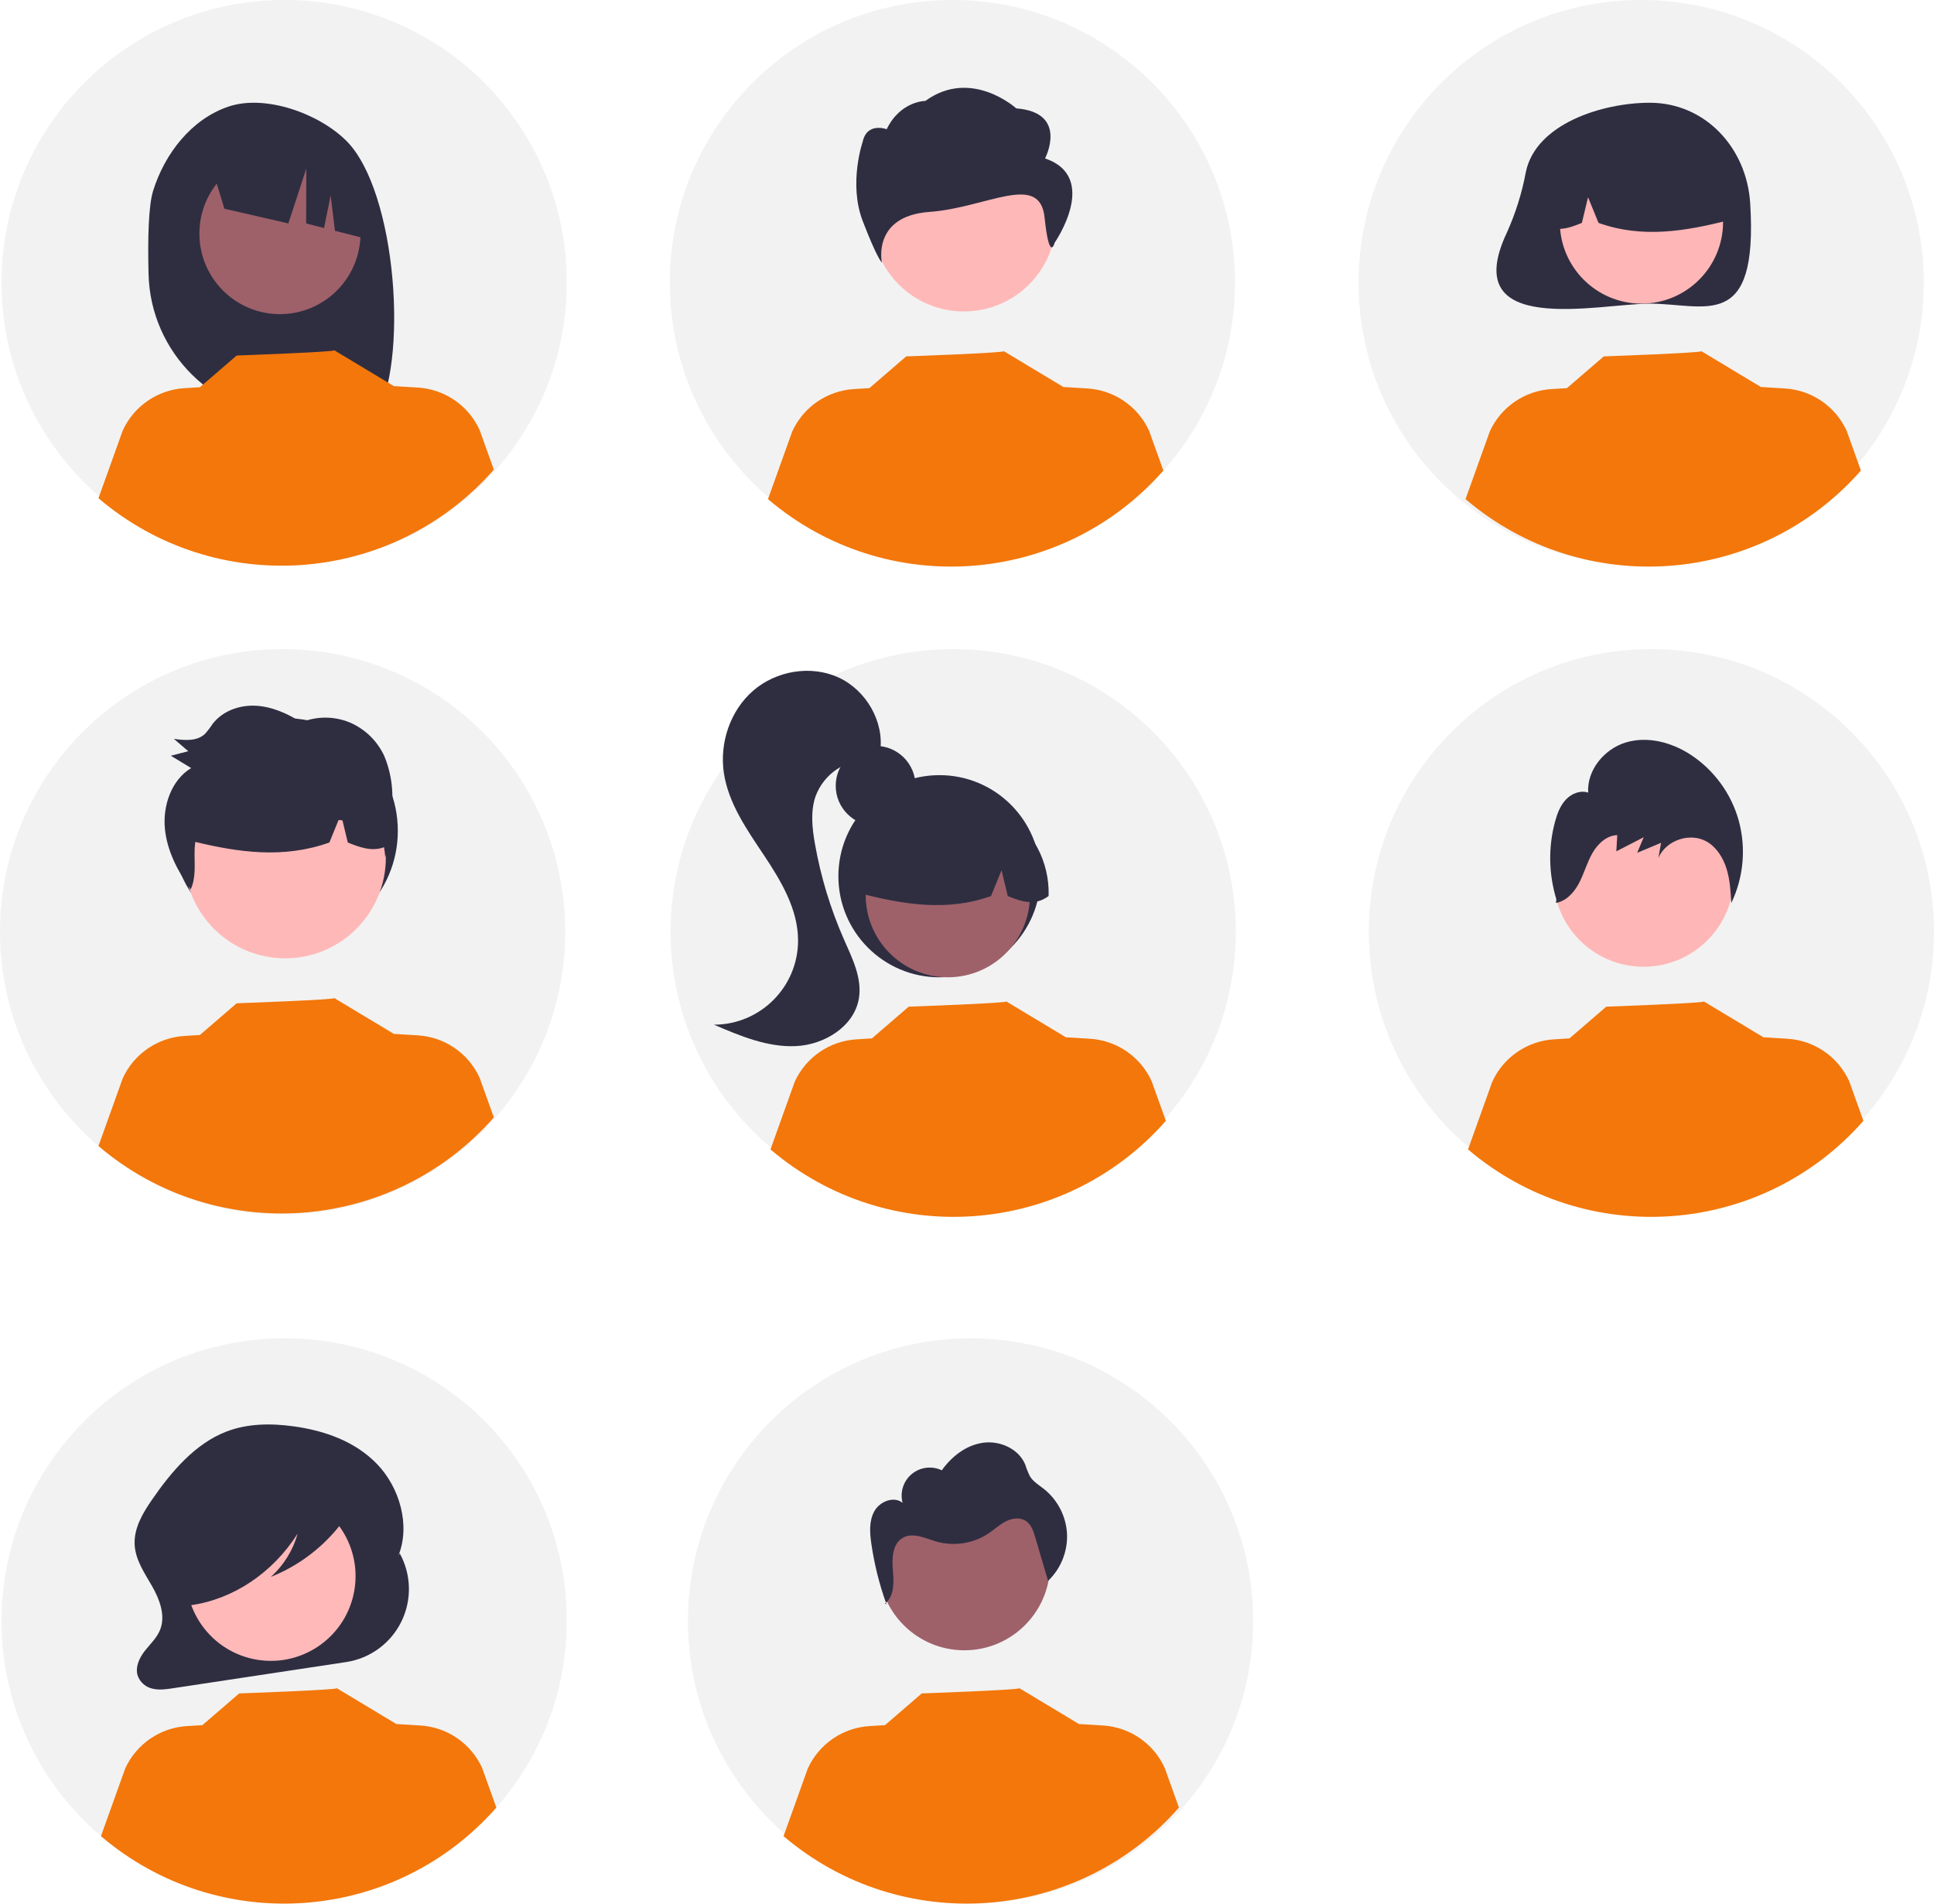
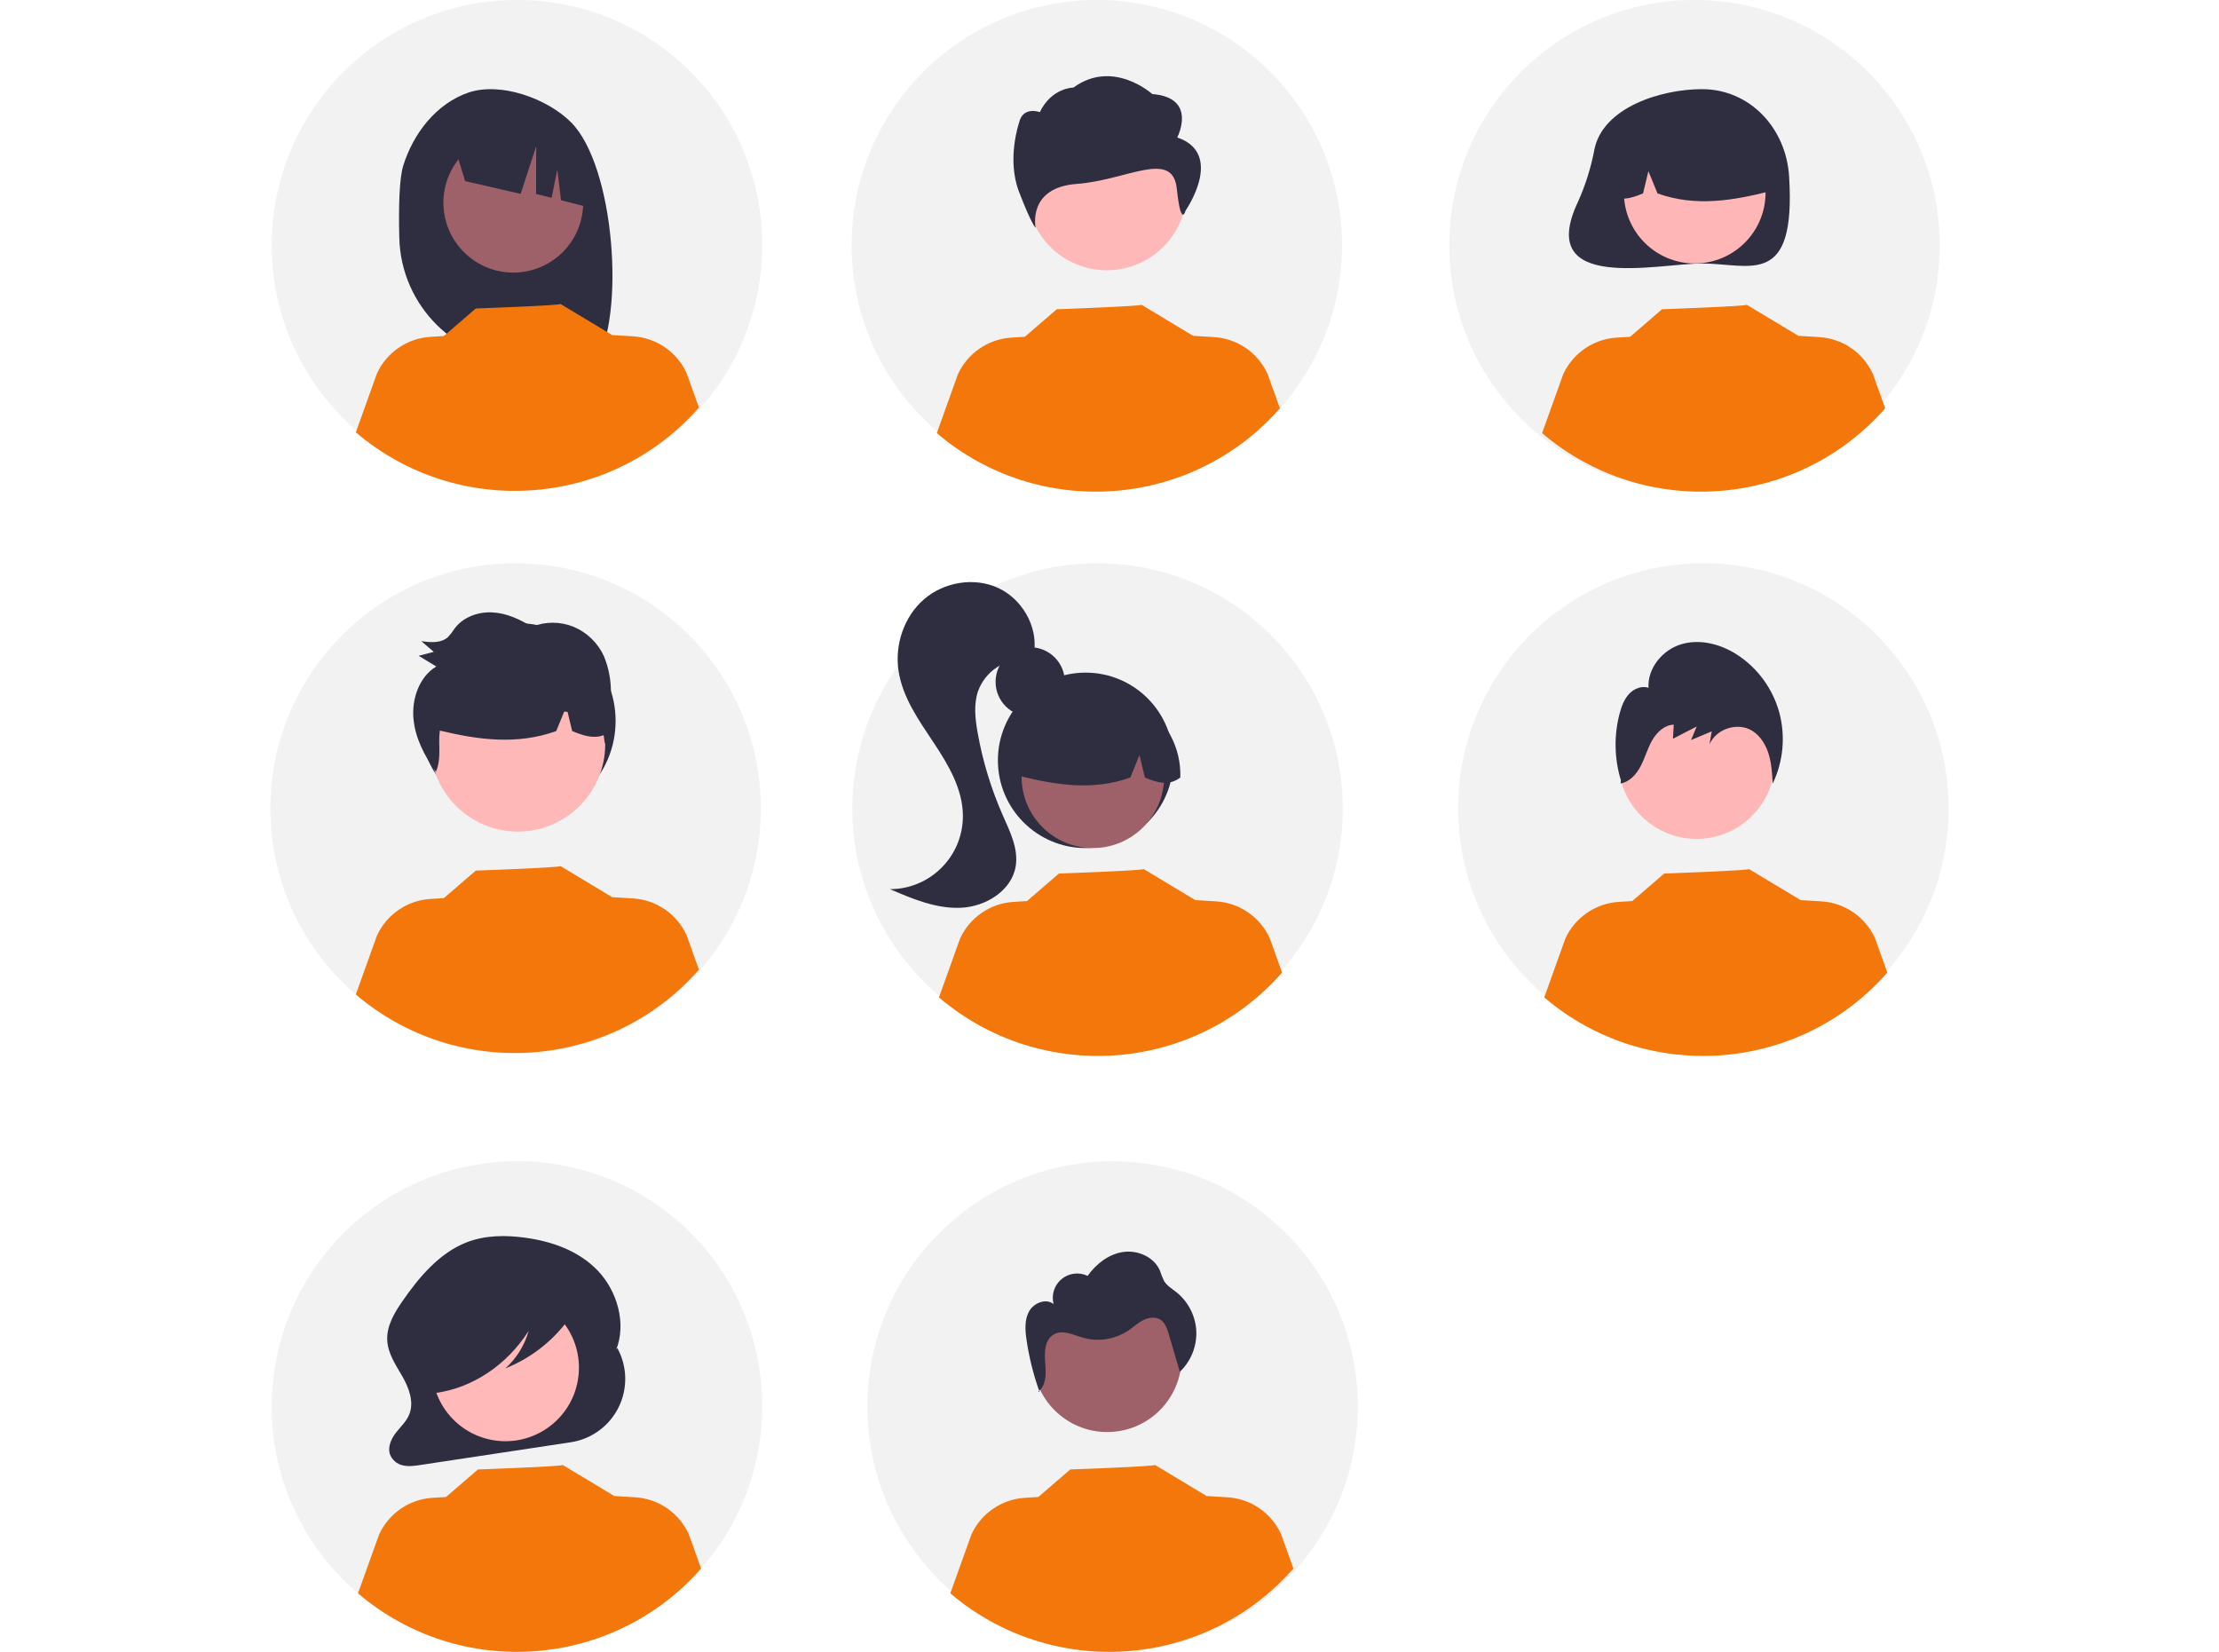
- <svg xmlns="http://www.w3.org/2000/svg" data-name="Layer 1" width="776.32" height="764.051" viewBox="0 0 776.32 764.051">
+ <svg xmlns="http://www.w3.org/2000/svg" data-name="Layer 1" width="748.32" height="557" viewBox="0 0 776.32 764.051">
  <circle cx="113.44" cy="373.971" r="113.44" fill="#f2f2f2" />
  <circle cx="114.454" cy="333.464" r="45.236" fill="#2f2e41" />
  <path d="M439.335,181.616a113.44,113.44,0,1,1-113.239-113.641A113.147,113.147,0,0,1,439.335,181.616Z" transform="translate(-211.84 -67.97468)" fill="#f2f2f2" />
  <circle cx="382.63" cy="373.971" r="113.44" fill="#f2f2f2" />
  <circle cx="382.3" cy="113.44" r="113.44" fill="#f2f2f2" />
  <circle cx="658.78" cy="113.44" r="113.44" fill="#f2f2f2" />
  <circle cx="662.88" cy="373.971" r="113.44" fill="#f2f2f2" />
  <path d="M439.335,718.585a113.44,113.44,0,1,1-113.44-113.44A112.938,112.938,0,0,1,439.335,718.585Z" transform="translate(-211.84 -67.97468)" fill="#f2f2f2" />
  <circle cx="389.59" cy="650.611" r="113.44" fill="#f2f2f2" />
  <path d="M273.316,144.513c4.691-14.949,15.357-28.66,30.109-33.713,14.753-5.054,36.355,2.645,47.445,13.698,20.287,20.219,25.238,89.677,11.3,111.627-2.772-.147-12.339-.255-15.145-.36L343.057,222.534v13.099q-6.705-.207-13.516-.286A58.821,58.821,0,0,1,271.467,177.977C271.104,163.418,271.468,150.404,273.316,144.513Z" transform="translate(-211.84 -67.97468)" fill="#2f2e41" />
  <circle cx="112.372" cy="93.753" r="32.33" fill="#9e616a" />
  <path d="M296.311,133.335l37.224-18.639,0,0a46.787,46.787,0,0,1,27.403,38.764l.928,11.114-15.588-3.968-1.708-14.211-2.647,13.103-7.194-1.83.068-22.063-7.198,22.047-25.693-5.903Z" transform="translate(-211.84 -67.97468)" fill="#2f2e41" />
  <circle cx="351.479" cy="315.388" r="16.016" fill="#2f2e41" />
  <circle cx="377.104" cy="351.691" r="40.573" fill="#2f2e41" />
  <circle cx="380.462" cy="359.284" r="32.97" fill="#9e616a" />
  <path d="M614.692,393.65A37.767,37.767,0,0,0,557.273,426.61c16.8,4.218,34.45,7.446,52.366,1.009l4.231-10.355,2.494,10.363c5.456,2.23,10.926,4.117,16.396-.022A38.562,38.562,0,0,0,614.692,393.65Z" transform="translate(-211.84 -67.97468)" fill="#2f2e41" />
  <path d="M548.407,339.886c-11.075-5.078-24.971-2.695-34.192,5.267-9.222,7.963-13.606,20.922-11.825,32.975,1.816,12.296,9.291,22.884,16.181,33.228,6.89,10.344,13.622,21.679,13.614,34.108a33.811,33.811,0,0,1-33.744,33.79c10.507,4.523,21.473,9.135,32.899,8.599,11.426-.536,23.403-7.882,25.267-19.168,1.343-8.132-2.647-16.062-5.974-23.602a166.953,166.953,0,0,1-11.668-38.409c-1.111-6.312-1.835-12.949.223-19.019a22.333,22.333,0,0,1,22.186-14.655l3.775-3.397C566.828,357.536,559.482,344.964,548.407,339.886Z" transform="translate(-211.84 -67.97468)" fill="#2f2e41" />
  <path d="M824.323,137.043a106.585,106.585,0,0,1-7.605,24.271c-20.011,42.333,36.976,28.535,57.342,28.535,22.267,0,43.571,11.709,40.317-40.317-1.39-22.223-18.051-40.317-40.317-40.317C855.041,109.215,828.3,117.668,824.323,137.043Z" transform="translate(-211.84 -67.97468)" fill="#2f2e41" />
  <circle cx="658.884" cy="89.102" r="32.762" fill="#ffb6b6" />
  <path d="M848.475,123.68a37.528,37.528,0,0,1,57.056,32.752c-16.694,4.191-34.232,7.399-52.035,1.003l-4.204-10.29-2.479,10.297c-5.422,2.216-10.857,4.091-16.293-.021A38.318,38.318,0,0,1,848.475,123.68Z" transform="translate(-211.84 -67.97468)" fill="#2f2e41" />
  <circle cx="114.472" cy="344.231" r="40.411" fill="#ffb8b8" />
  <circle id="bf829f4c-57e2-46a5-971d-584c2690be65" data-name="ab6171fa-7d69-4734-b81c-8dff60f9761b" cx="387.093" cy="627.963" r="34.415" fill="#9e616a" />
  <circle cx="386.924" cy="88.021" r="36.991" fill="#ffb8b8" />
  <path id="bd502a69-4a38-4003-a7a1-fa248c8198be-443" data-name="bf427902-b9bf-4946-b5d7-5c1c7e04535e" d="M631.333,131.559s9.631-18.412-11.558-20.086c0,0-18.064-16.386-36.475-2.996,0,0-10.043,0-15.535,11.365,0,0-7.899-2.996-9.634,5.021,0,0-5.78,16.738,0,31.802s7.699,16.738,7.699,16.738-4.055-18.694,19.062-20.368,44.325-16.156,46.251,2.256,4.044,10.094,4.044,10.094S653.485,139.091,631.333,131.559Z" transform="translate(-211.84 -67.97468)" fill="#2f2e41" />
  <circle cx="659.749" cy="351.812" r="36.211" fill="#ffb6b6" />
  <path d="M372.289,691.442v-0l-.561,1.012c4.996-12.313.453-27.485-8.459-36.769-8.912-9.284-21.302-13.529-33.502-15.212-9.057-1.25-18.457-1.214-27.069,2.104-12.471,4.804-21.998,15.925-29.953,27.494-3.639,5.291-7.216,11.324-6.854,17.938.337,6.138,3.98,11.346,6.963,16.553,2.984,5.207,5.475,11.668,3.334,17.351-1.276,3.387-3.973,5.826-6.161,8.597s-3.988,6.515-2.931,9.991a8.152,8.152,0,0,0,6.073,5.278c2.645.616,5.39.214,8.069-.191L350.777,735.08A29.637,29.637,0,0,0,372.289,691.442Z" transform="translate(-211.84 -67.97468)" fill="#2f2e41" />
  <circle cx="320.565" cy="700.596" r="33.999" transform="translate(-634.1737 836.8236) rotate(-80.78253)" fill="#ffb9b9" />
  <path d="M411.075,793.485a113.4,113.4,0,0,1-158.71,11.47l9.73-27.15a29.197,29.197,0,0,1,24.8-17.03l6.19-.38,14.76-12.73s39.77-1.42,39.18-2.1l24.09,14.49-.02-.1,9.47.58a29.184,29.184,0,0,1,24.8,17.03Z" transform="translate(-211.84 -67.97468)" fill="#f3770a" />
  <path d="M685.075,793.485a113.4,113.4,0,0,1-158.71,11.47l9.73-27.15a29.197,29.197,0,0,1,24.8-17.03l6.19-.38,14.76-12.73s39.77-1.42,39.18-2.1l24.09,14.49-.02-.1,9.47.58a29.184,29.184,0,0,1,24.8,17.03Z" transform="translate(-211.84 -67.97468)" fill="#f3770a" />
  <path d="M352.814,669.041c-.878-4.643-5.613-6.766-9.67-7.795a93.151,93.151,0,0,0-36.036-1.979c-8.767,1.25-17.742,4.007-24.103,10.85a32.417,32.417,0,0,0-8.197,20.877,24.861,24.861,0,0,0,2.976,13.263c2.289,3.875,6.191,6.685,10.219,6.586l.408,1.419c17.07-2.378,32.926-12.999,42.913-28.744a36.825,36.825,0,0,1-10.759,17.38,67.034,67.034,0,0,0,28.937-22.302C351.521,675.915,353.481,672.573,352.814,669.041Z" transform="translate(-211.84 -67.97468)" fill="#2f2e41" />
  <path d="M410.075,516.485a113.4,113.4,0,0,1-158.71,11.47l9.73-27.15a29.197,29.197,0,0,1,24.8-17.03l6.19-.38,14.76-12.73s39.77-1.42,39.18-2.1l24.09,14.49-.02-.1,9.47.58a29.184,29.184,0,0,1,24.8,17.03Z" transform="translate(-211.84 -67.97468)" fill="#f3770a" />
  <path d="M679.825,517.845a113.4,113.4,0,0,1-158.71,11.47l9.73-27.15a29.197,29.197,0,0,1,24.8-17.03l6.19-.38,14.76-12.73s39.77-1.42,39.18-2.1l24.09,14.49-.02-.1,9.47.58a29.184,29.184,0,0,1,24.8,17.03Z" transform="translate(-211.84 -67.97468)" fill="#f3770a" />
  <path d="M959.825,517.845a113.4,113.4,0,0,1-158.71,11.47l9.73-27.15a29.197,29.197,0,0,1,24.8-17.03l6.19-.38,14.76-12.73s39.77-1.42,39.18-2.1l24.09,14.49-.02-.1,9.47.58a29.184,29.184,0,0,1,24.8,17.03Z" transform="translate(-211.84 -67.97468)" fill="#f3770a" />
  <path d="M410.075,256.485a113.4,113.4,0,0,1-158.71,11.47l9.73-27.15a29.197,29.197,0,0,1,24.8-17.03l6.19-.38,14.76-12.73s39.77-1.42,39.18-2.1l24.09,14.49-.02-.1,9.47.58a29.184,29.184,0,0,1,24.8,17.03Z" transform="translate(-211.84 -67.97468)" fill="#f3770a" />
  <path d="M678.825,256.845a113.4,113.4,0,0,1-158.71,11.47l9.73-27.15a29.197,29.197,0,0,1,24.8-17.03l6.19-.38,14.76-12.73s39.77-1.42,39.18-2.1l24.09,14.49-.02-.1,9.47.58a29.184,29.184,0,0,1,24.8,17.03Z" transform="translate(-211.84 -67.97468)" fill="#f3770a" />
  <path d="M958.825,256.845a113.4,113.4,0,0,1-158.71,11.47l9.73-27.15a29.197,29.197,0,0,1,24.8-17.03l6.19-.38,14.76-12.73s39.77-1.42,39.18-2.1l24.09,14.49-.02-.1,9.47.58a29.184,29.184,0,0,1,24.8,17.03Z" transform="translate(-211.84 -67.97468)" fill="#f3770a" />
  <path d="M909.78,397.329A46.687,46.687,0,0,0,890.228,370.728c-7.602-4.863-17.089-7.345-25.702-4.774s-15.743,11.024-15.18,20.156c-3.109-1.058-6.643.35-8.919,2.754-2.276,2.405-3.499,5.64-4.376,8.86a56.325,56.325,0,0,0,.528,31.19l-.171,1.455c4.202-.695,7.389-4.3,9.371-8.142s3.122-8.103,5.271-11.85c2.148-3.747,5.715-7.09,9.97-7.207l-.375,6.505q5.492-2.829,10.983-5.659-1.306,3.125-2.612,6.249,4.796-2.005,9.592-4.009-.536,3.005-1.072,6.009c3.171-7.217,12.977-10.388,19.648-6.353,3.874,2.344,6.416,6.52,7.753,10.906s1.601,9.026,1.857,13.611A47.6,47.6,0,0,0,909.78,397.329Z" transform="translate(-211.84 -67.97468)" fill="#2f2e41" />
  <path d="M567.663,711.848c-.068-.188-.129-.379-.196-.567-.133.117-.259.237-.403.346Z" transform="translate(-211.84 -67.97468)" fill="#2f2e41" />
  <path d="M640.158,683.694a24.742,24.742,0,0,0-9.239-18.059c-2.006-1.586-4.326-2.926-5.654-5.111a34.966,34.966,0,0,1-1.921-4.79c-2.642-6.288-10.171-9.63-16.925-8.678s-12.599,5.495-16.536,11.065a11.255,11.255,0,0,0-15.74,13.046c-3.498-2.818-9.155-.564-11.338,3.361-2.183,3.925-1.837,8.728-1.188,13.172a124.459,124.459,0,0,0,5.849,23.58c3.406-2.999,3.196-8.46,2.78-13.077-.432-4.796-.173-10.652,4.021-13.019,4.052-2.287,8.97.224,13.438,1.522a25.396,25.396,0,0,0,21.008-3.304c2.327-1.575,4.399-3.547,6.908-4.813s5.702-1.705,8.037-.143c2.133,1.427,3.001,4.087,3.726,6.549q2.58,8.75,5.161,17.501A24.742,24.742,0,0,0,640.158,683.694Z" transform="translate(-211.84 -67.97468)" fill="#2f2e41" />
  <path d="M368.947,398.033a89.422,89.422,0,0,0,.389-9.077,42.726,42.726,0,0,0-3.223-17.495,26.883,26.883,0,0,0-14.066-13.589,25.665,25.665,0,0,0-19.243.017c-5.57-3.519-11.759-6.309-18.276-6.654-6.518-.346-13.409,2.072-17.425,7.395a28.44,28.44,0,0,1-3.044,3.955c-3.229,2.99-8.135,2.559-12.426,1.947q2.887,2.474,5.776,4.949-3.495.913-6.99,1.826,4.079,2.474,8.157,4.947c-7.893,4.738-11.481,15.078-10.533,24.47.897,8.892,5.189,17.022,10.321,24.249,2.047-4.32,1.606-9.489,1.572-14.354a32.487,32.487,0,0,1,.288-4.72c17.343,4.157,35.464,6.825,53.84.223l3.688-9.026c.518.053,1.035.103,1.553.158l2.137,8.876c4.844,1.98,9.698,3.71,14.554,1.892.236,1.371.379,2.77.488,4.115.417-1.609.778-3.229,1.104-4.856a14.359,14.359,0,0,0,1.839-1.175A39.512,39.512,0,0,0,368.947,398.033Z" transform="translate(-211.84 -67.97468)" fill="#2f2e41" />
</svg>
